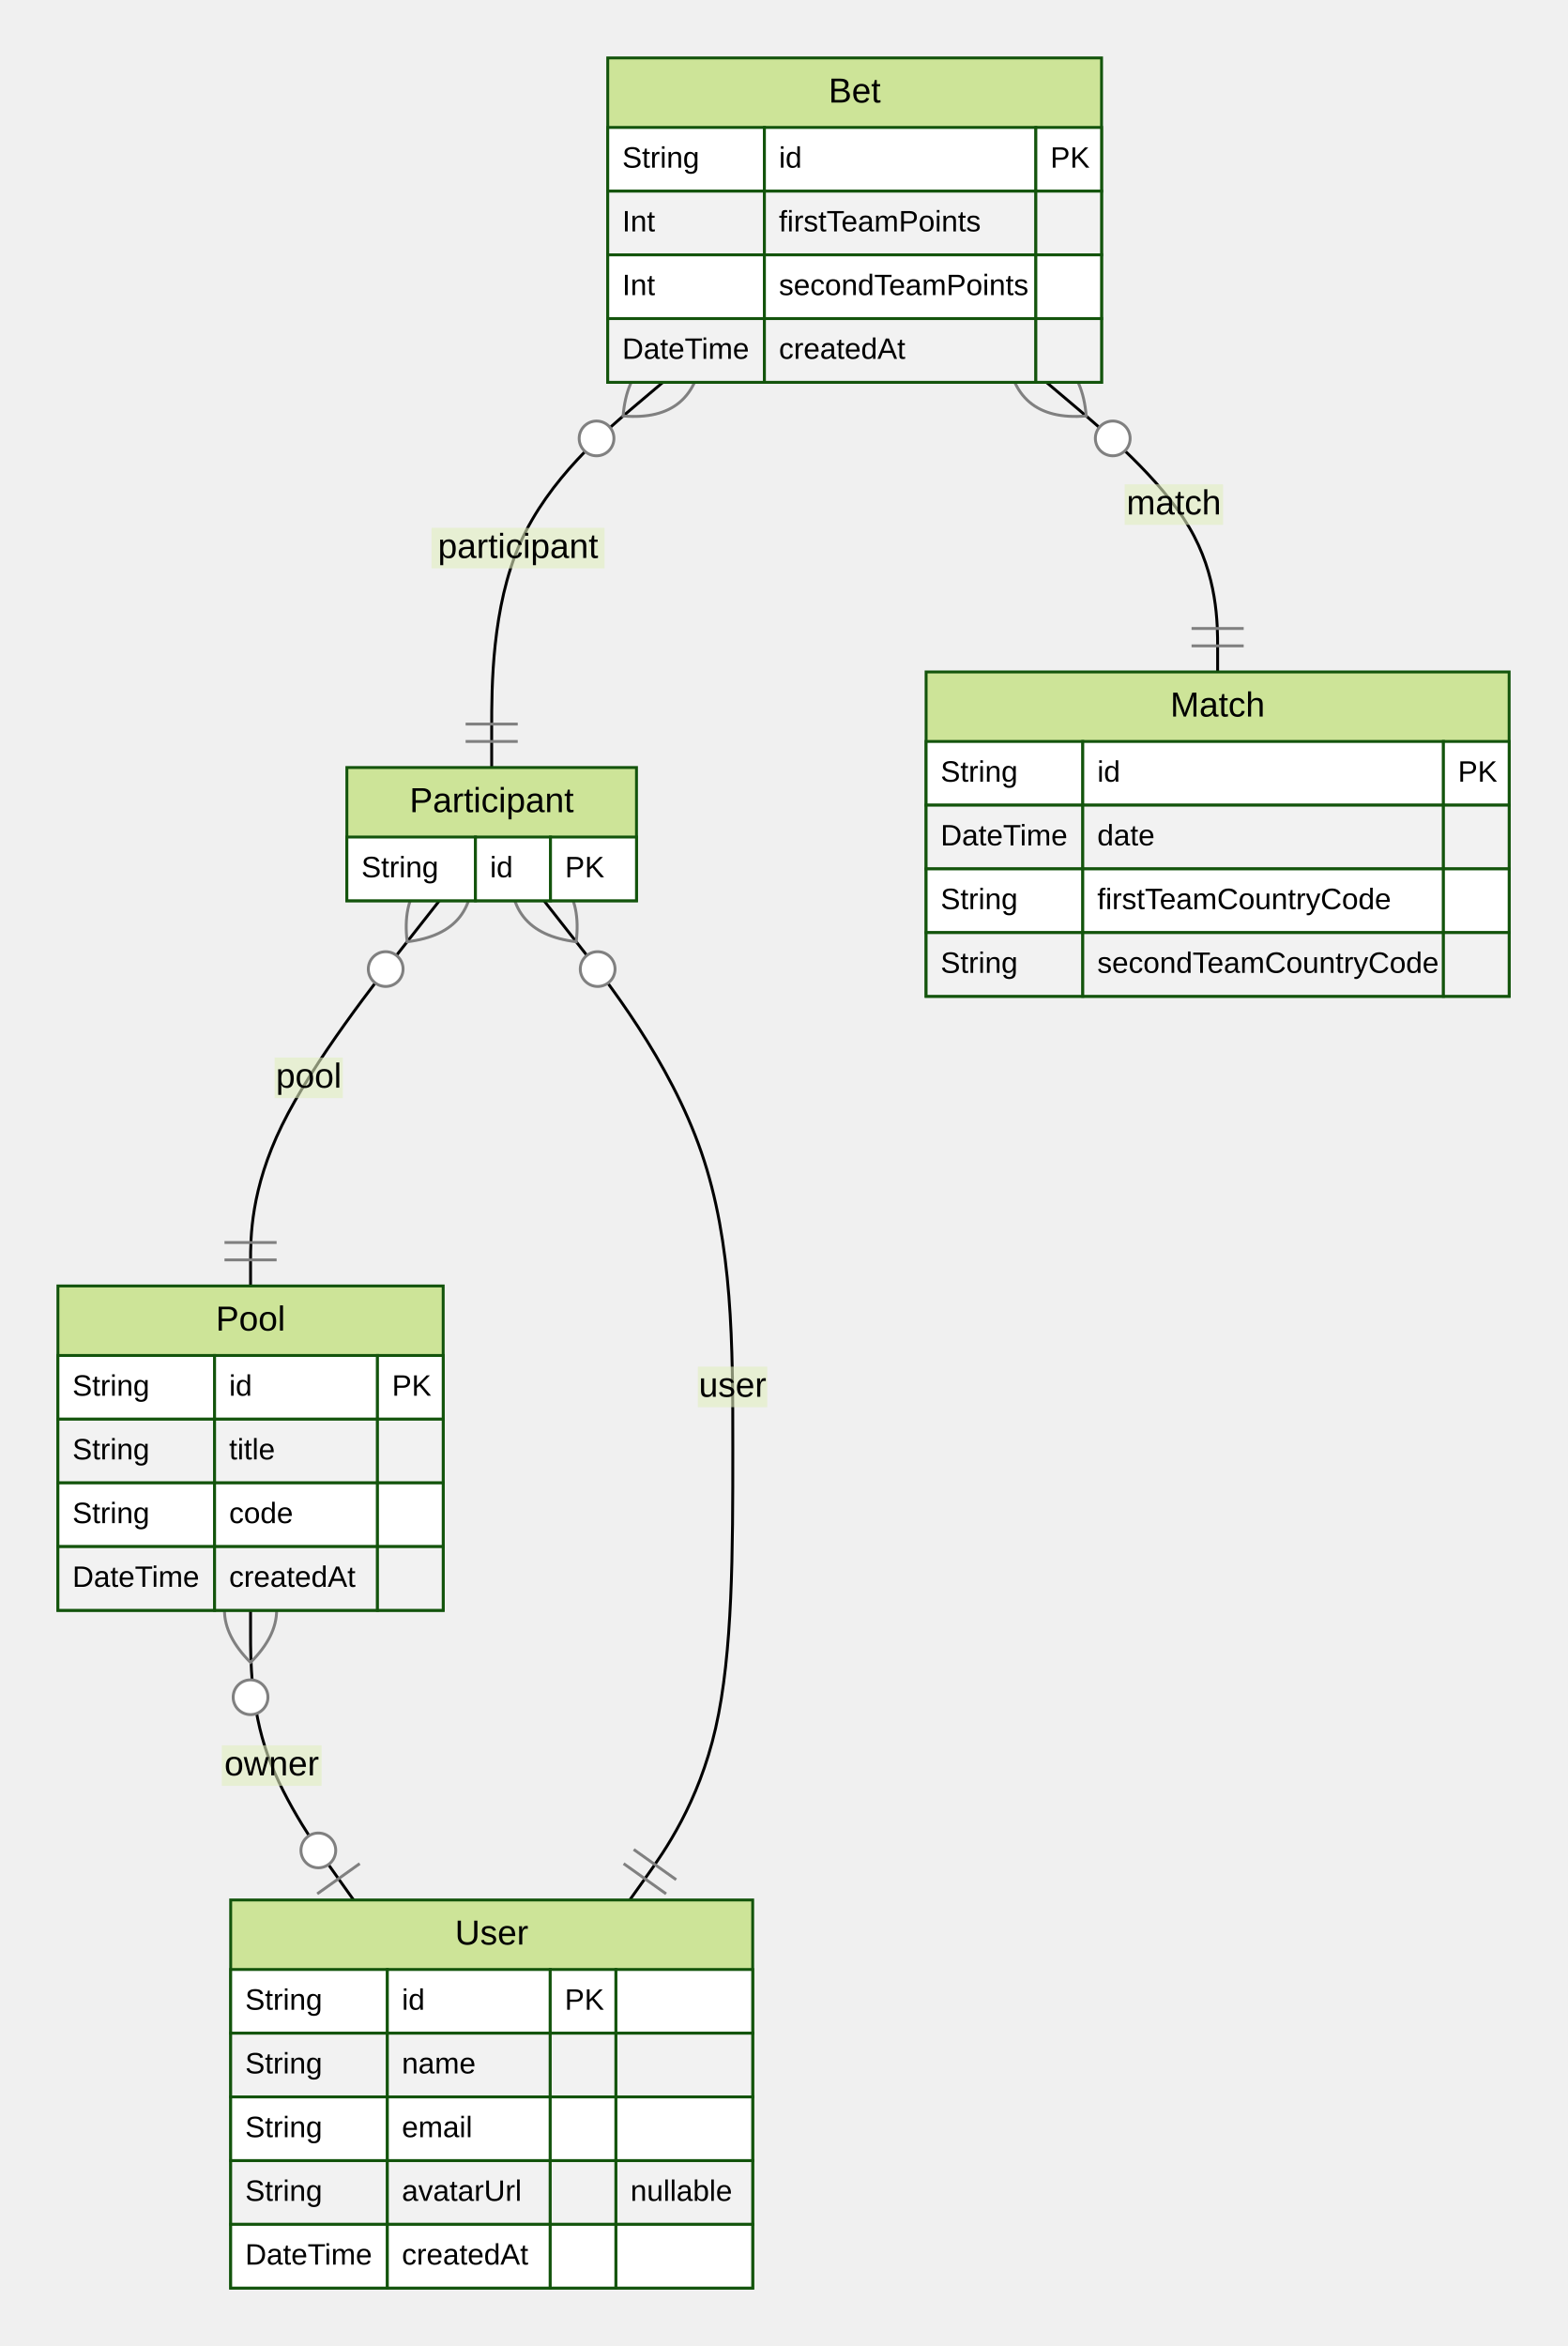
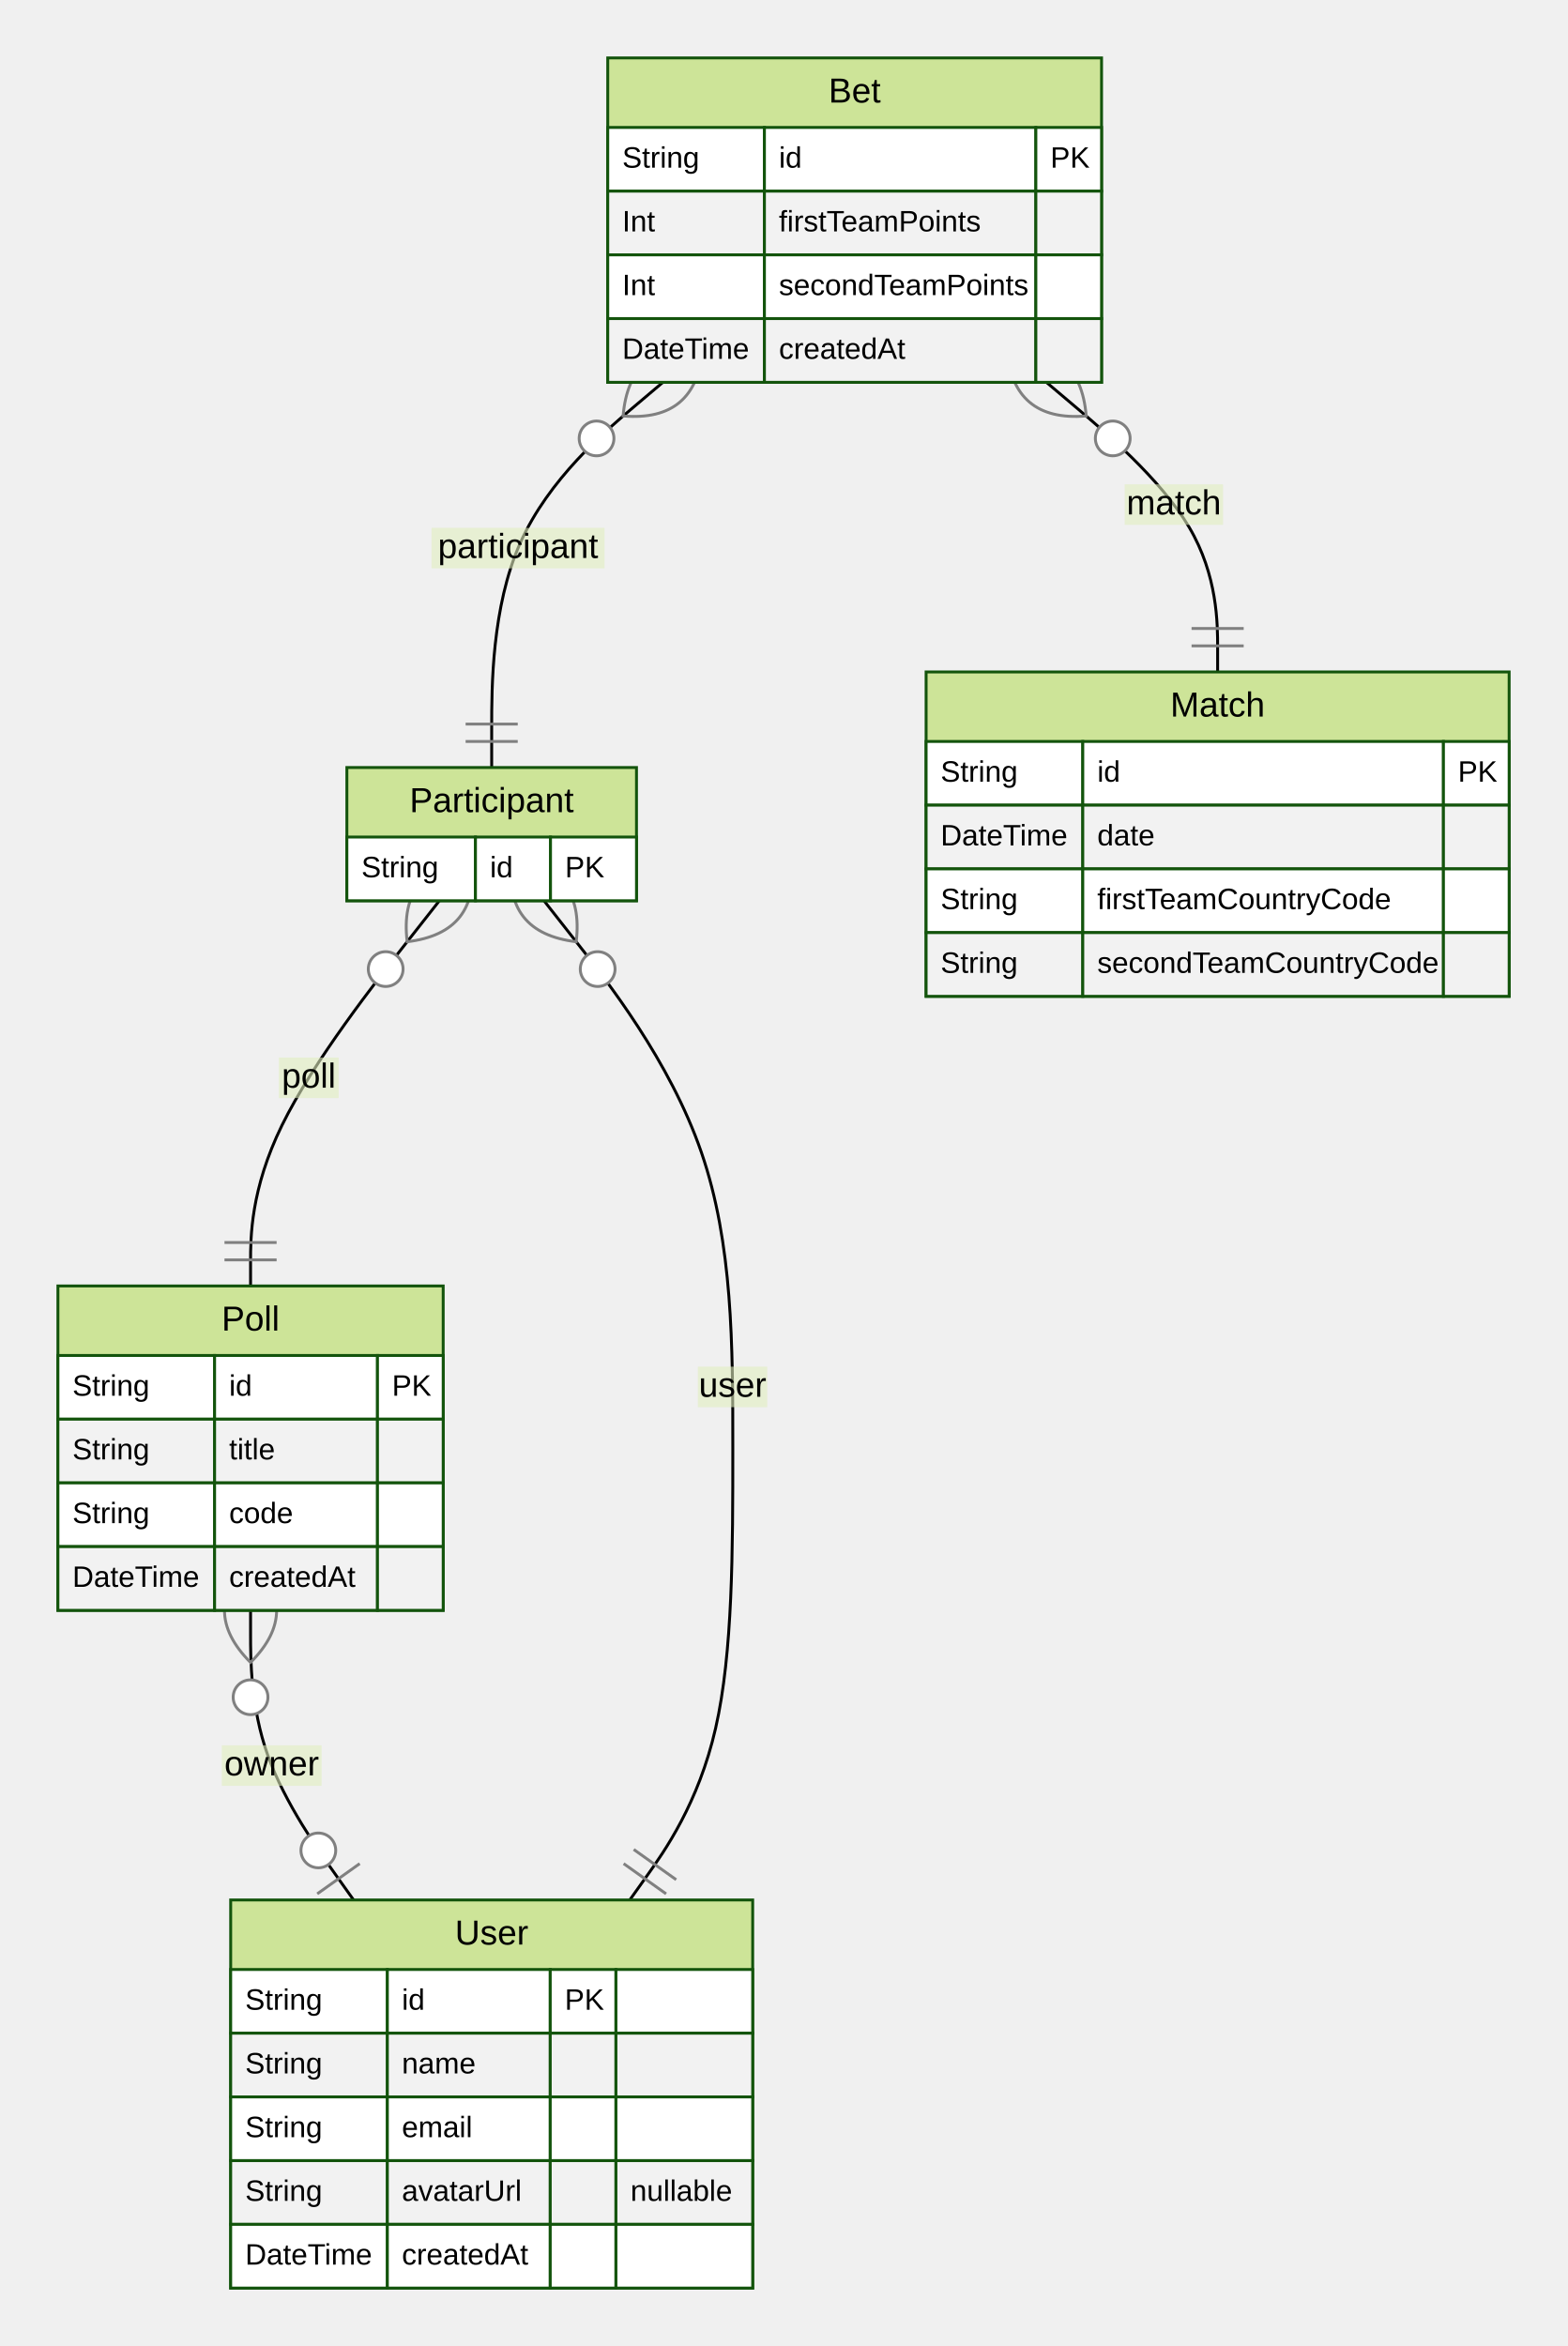
<svg xmlns="http://www.w3.org/2000/svg" aria-labelledby="chart-title-mermaid-0 chart-desc-mermaid-0" role="img" viewBox="0 0 541.082 810" style="max-width: 541.082px; background-color: white;" width="100%" id="mermaid-0">
  <style>#mermaid-0 {font-family:"trebuchet ms",verdana,arial,sans-serif;font-size:16px;fill:#000000;}#mermaid-0 .error-icon{fill:#552222;}#mermaid-0 .error-text{fill:#552222;stroke:#552222;}#mermaid-0 .edge-thickness-normal{stroke-width:2px;}#mermaid-0 .edge-thickness-thick{stroke-width:3.5px;}#mermaid-0 .edge-pattern-solid{stroke-dasharray:0;}#mermaid-0 .edge-pattern-dashed{stroke-dasharray:3;}#mermaid-0 .edge-pattern-dotted{stroke-dasharray:2;}#mermaid-0 .marker{fill:#000000;stroke:#000000;}#mermaid-0 .marker.cross{stroke:#000000;}#mermaid-0 svg{font-family:"trebuchet ms",verdana,arial,sans-serif;font-size:16px;}#mermaid-0 .entityBox{fill:#cde498;stroke:#13540c;}#mermaid-0 .attributeBoxOdd{fill:#ffffff;stroke:#13540c;}#mermaid-0 .attributeBoxEven{fill:#f2f2f2;stroke:#13540c;}#mermaid-0 .relationshipLabelBox{fill:hsl(78.158, 58.462%, 84.51%);opacity:0.7;background-color:hsl(78.158, 58.462%, 84.51%);}#mermaid-0 .relationshipLabelBox rect{opacity:0.5;}#mermaid-0 .relationshipLine{stroke:#000000;}#mermaid-0 :root{--mermaid-font-family:"trebuchet ms",verdana,arial,sans-serif;}</style>
  <g />
  <defs>
    <marker orient="auto" markerHeight="18" markerWidth="18" refY="9" refX="0" id="ONLY_ONE_START">
      <path d="M9,0 L9,18 M15,0 L15,18" fill="none" stroke="gray" />
    </marker>
  </defs>
  <defs>
    <marker orient="auto" markerHeight="18" markerWidth="18" refY="9" refX="18" id="ONLY_ONE_END">
      <path d="M3,0 L3,18 M9,0 L9,18" fill="none" stroke="gray" />
    </marker>
  </defs>
  <defs>
    <marker orient="auto" markerHeight="18" markerWidth="30" refY="9" refX="0" id="ZERO_OR_ONE_START">
      <circle r="6" cy="9" cx="21" fill="white" stroke="gray" />
      <path d="M9,0 L9,18" fill="none" stroke="gray" />
    </marker>
  </defs>
  <defs>
    <marker orient="auto" markerHeight="18" markerWidth="30" refY="9" refX="30" id="ZERO_OR_ONE_END">
      <circle r="6" cy="9" cx="9" fill="white" stroke="gray" />
      <path d="M21,0 L21,18" fill="none" stroke="gray" />
    </marker>
  </defs>
  <defs>
    <marker orient="auto" markerHeight="36" markerWidth="45" refY="18" refX="18" id="ONE_OR_MORE_START">
      <path d="M0,18 Q 18,0 36,18 Q 18,36 0,18 M42,9 L42,27" fill="none" stroke="gray" />
    </marker>
  </defs>
  <defs>
    <marker orient="auto" markerHeight="36" markerWidth="45" refY="18" refX="27" id="ONE_OR_MORE_END">
      <path d="M3,9 L3,27 M9,18 Q27,0 45,18 Q27,36 9,18" fill="none" stroke="gray" />
    </marker>
  </defs>
  <defs>
    <marker orient="auto" markerHeight="36" markerWidth="57" refY="18" refX="18" id="ZERO_OR_MORE_START">
      <circle r="6" cy="18" cx="48" fill="white" stroke="gray" />
      <path d="M0,18 Q18,0 36,18 Q18,36 0,18" fill="none" stroke="gray" />
    </marker>
  </defs>
  <defs>
    <marker orient="auto" markerHeight="36" markerWidth="57" refY="18" refX="39" id="ZERO_OR_MORE_END">
      <circle r="6" cy="18" cx="9" fill="white" stroke="gray" />
      <path d="M21,18 Q39,0 57,18 Q39,36 21,18" fill="none" stroke="gray" />
    </marker>
  </defs>
  <path marker-start="url(#ZERO_OR_MORE_START)" marker-end="url(#ZERO_OR_ONE_END)" fill="none" stroke="gray" d="M86.513,556L86.513,564.333C86.513,572.667,86.513,589.333,92.443,606C98.373,622.667,110.233,639.333,116.163,647.667L122.093,656" class="er relationshipLine" />
  <path marker-start="url(#ZERO_OR_MORE_START)" marker-end="url(#ONLY_ONE_END)" fill="none" stroke="gray" d="M187.835,311L198.7,324.833C209.565,338.667,231.296,366.333,242.161,397.833C253.026,429.333,253.026,464.667,253.026,500C253.026,535.333,253.026,570.667,247.096,596.667C241.167,622.667,229.307,639.333,223.377,647.667L217.447,656" class="er relationshipLine" />
  <path marker-start="url(#ZERO_OR_MORE_START)" marker-end="url(#ONLY_ONE_END)" fill="none" stroke="gray" d="M151.705,311L140.839,324.833C129.974,338.667,108.244,366.333,97.378,388.5C86.513,410.667,86.513,427.333,86.513,435.667L86.513,444" class="er relationshipLine" />
  <path marker-start="url(#ZERO_OR_MORE_START)" marker-end="url(#ONLY_ONE_END)" fill="none" stroke="gray" d="M228.887,132L219.034,140.333C209.181,148.667,189.476,165.333,179.623,187.5C169.77,209.667,169.77,237.333,169.77,251.167L169.77,265" class="er relationshipLine" />
  <path marker-start="url(#ZERO_OR_MORE_START)" marker-end="url(#ONLY_ONE_END)" fill="none" stroke="gray" d="M361.309,132L371.162,140.333C381.015,148.667,400.72,165.333,410.573,182C420.426,198.667,420.426,215.333,420.426,223.667L420.426,232" class="er relationshipLine" />
-   <g transform="translate(20,444 )" id="Pool">
+   <g transform="translate(20,444 )" id="Poll">
    <rect height="112" width="133.026" y="0" x="0" stroke="gray" fill-opacity="100%" fill="honeydew" class="er entityBox" />
-     <text transform="translate(66.51321,12)" style="font-family: &quot;trebuchet ms&quot;, verdana, arial, sans-serif;; font-size: 12px" text-anchor="middle" dominant-baseline="middle" y="0" x="0" id="entity-Pool" class="er entityLabel">Pool</text>
-     <rect height="22" width="54.096" y="24" x="0" stroke="gray" fill-opacity="100%" fill="honeydew" class="er attributeBoxOdd" />
-     <text transform="translate(5,35)" style="font-family: &quot;trebuchet ms&quot;, verdana, arial, sans-serif;; font-size: 10.2px" text-anchor="left" dominant-baseline="middle" y="0" x="0" id="entity-Pool-attr-1-type" class="er entityLabel">String</text>
+     <text transform="translate(66.51321,12)" style="font-family: &quot;trebuchet ms&quot;, verdana, arial, sans-serif;; font-size: 12px" text-anchor="middle" dominant-baseline="middle" y="0" x="0" id="entity-Poll" class="er entityLabel">Poll</text>
+     <rect height="22" width="54.096" y="24" x="0" stroke="gray" fill-opacity="100%" fill="honeydew" class="er attributeBoxOdd" />
+     <text transform="translate(5,35)" style="font-family: &quot;trebuchet ms&quot;, verdana, arial, sans-serif;; font-size: 10.2px" text-anchor="left" dominant-baseline="middle" y="0" x="0" id="entity-Poll-attr-1-type" class="er entityLabel">String</text>
    <rect height="22" width="56.243" y="24" x="54.096" stroke="gray" fill-opacity="100%" fill="honeydew" class="er attributeBoxOdd" />
-     <text transform="translate(59.09555,35)" style="font-family: &quot;trebuchet ms&quot;, verdana, arial, sans-serif;; font-size: 10.2px" text-anchor="left" dominant-baseline="middle" y="0" x="0" id="entity-Pool-attr-1-name" class="er entityLabel">id</text>
+     <text transform="translate(59.09555,35)" style="font-family: &quot;trebuchet ms&quot;, verdana, arial, sans-serif;; font-size: 10.2px" text-anchor="left" dominant-baseline="middle" y="0" x="0" id="entity-Poll-attr-1-name" class="er entityLabel">id</text>
    <rect height="22" width="22.688" y="24" x="110.339" stroke="gray" fill-opacity="100%" fill="honeydew" class="er attributeBoxOdd" />
-     <text transform="translate(115.3387,35)" style="font-family: &quot;trebuchet ms&quot;, verdana, arial, sans-serif;; font-size: 10.2px" text-anchor="left" dominant-baseline="middle" y="0" x="0" id="entity-Pool-attr-1-key" class="er entityLabel">PK</text>
-     <rect height="22" width="54.096" y="46" x="0" stroke="gray" fill-opacity="100%" fill="honeydew" class="er attributeBoxEven" />
-     <text transform="translate(5,57)" style="font-family: &quot;trebuchet ms&quot;, verdana, arial, sans-serif;; font-size: 10.2px" text-anchor="left" dominant-baseline="middle" y="0" x="0" id="entity-Pool-attr-2-type" class="er entityLabel">String</text>
+     <text transform="translate(115.3387,35)" style="font-family: &quot;trebuchet ms&quot;, verdana, arial, sans-serif;; font-size: 10.2px" text-anchor="left" dominant-baseline="middle" y="0" x="0" id="entity-Poll-attr-1-key" class="er entityLabel">PK</text>
+     <rect height="22" width="54.096" y="46" x="0" stroke="gray" fill-opacity="100%" fill="honeydew" class="er attributeBoxEven" />
+     <text transform="translate(5,57)" style="font-family: &quot;trebuchet ms&quot;, verdana, arial, sans-serif;; font-size: 10.2px" text-anchor="left" dominant-baseline="middle" y="0" x="0" id="entity-Poll-attr-2-type" class="er entityLabel">String</text>
    <rect height="22" width="56.243" y="46" x="54.096" stroke="gray" fill-opacity="100%" fill="honeydew" class="er attributeBoxEven" />
-     <text transform="translate(59.09555,57)" style="font-family: &quot;trebuchet ms&quot;, verdana, arial, sans-serif;; font-size: 10.2px" text-anchor="left" dominant-baseline="middle" y="0" x="0" id="entity-Pool-attr-2-name" class="er entityLabel">title</text>
+     <text transform="translate(59.09555,57)" style="font-family: &quot;trebuchet ms&quot;, verdana, arial, sans-serif;; font-size: 10.2px" text-anchor="left" dominant-baseline="middle" y="0" x="0" id="entity-Poll-attr-2-name" class="er entityLabel">title</text>
    <rect height="22" width="22.688" y="46" x="110.339" stroke="gray" fill-opacity="100%" fill="honeydew" class="er attributeBoxEven" />
-     <text transform="translate(115.3387,57)" style="font-family: &quot;trebuchet ms&quot;, verdana, arial, sans-serif;; font-size: 10.2px" text-anchor="left" dominant-baseline="middle" y="0" x="0" id="entity-Pool-attr-2-key" class="er entityLabel" />
-     <rect height="22" width="54.096" y="68" x="0" stroke="gray" fill-opacity="100%" fill="honeydew" class="er attributeBoxOdd" />
-     <text transform="translate(5,79)" style="font-family: &quot;trebuchet ms&quot;, verdana, arial, sans-serif;; font-size: 10.2px" text-anchor="left" dominant-baseline="middle" y="0" x="0" id="entity-Pool-attr-3-type" class="er entityLabel">String</text>
+     <text transform="translate(115.3387,57)" style="font-family: &quot;trebuchet ms&quot;, verdana, arial, sans-serif;; font-size: 10.2px" text-anchor="left" dominant-baseline="middle" y="0" x="0" id="entity-Poll-attr-2-key" class="er entityLabel" />
+     <rect height="22" width="54.096" y="68" x="0" stroke="gray" fill-opacity="100%" fill="honeydew" class="er attributeBoxOdd" />
+     <text transform="translate(5,79)" style="font-family: &quot;trebuchet ms&quot;, verdana, arial, sans-serif;; font-size: 10.2px" text-anchor="left" dominant-baseline="middle" y="0" x="0" id="entity-Poll-attr-3-type" class="er entityLabel">String</text>
    <rect height="22" width="56.243" y="68" x="54.096" stroke="gray" fill-opacity="100%" fill="honeydew" class="er attributeBoxOdd" />
-     <text transform="translate(59.09555,79)" style="font-family: &quot;trebuchet ms&quot;, verdana, arial, sans-serif;; font-size: 10.2px" text-anchor="left" dominant-baseline="middle" y="0" x="0" id="entity-Pool-attr-3-name" class="er entityLabel">code</text>
+     <text transform="translate(59.09555,79)" style="font-family: &quot;trebuchet ms&quot;, verdana, arial, sans-serif;; font-size: 10.2px" text-anchor="left" dominant-baseline="middle" y="0" x="0" id="entity-Poll-attr-3-name" class="er entityLabel">code</text>
    <rect height="22" width="22.688" y="68" x="110.339" stroke="gray" fill-opacity="100%" fill="honeydew" class="er attributeBoxOdd" />
-     <text transform="translate(115.3387,79)" style="font-family: &quot;trebuchet ms&quot;, verdana, arial, sans-serif;; font-size: 10.2px" text-anchor="left" dominant-baseline="middle" y="0" x="0" id="entity-Pool-attr-3-key" class="er entityLabel" />
-     <rect height="22" width="54.096" y="90" x="0" stroke="gray" fill-opacity="100%" fill="honeydew" class="er attributeBoxEven" />
-     <text transform="translate(5,101)" style="font-family: &quot;trebuchet ms&quot;, verdana, arial, sans-serif;; font-size: 10.2px" text-anchor="left" dominant-baseline="middle" y="0" x="0" id="entity-Pool-attr-4-type" class="er entityLabel">DateTime</text>
+     <text transform="translate(115.3387,79)" style="font-family: &quot;trebuchet ms&quot;, verdana, arial, sans-serif;; font-size: 10.2px" text-anchor="left" dominant-baseline="middle" y="0" x="0" id="entity-Poll-attr-3-key" class="er entityLabel" />
+     <rect height="22" width="54.096" y="90" x="0" stroke="gray" fill-opacity="100%" fill="honeydew" class="er attributeBoxEven" />
+     <text transform="translate(5,101)" style="font-family: &quot;trebuchet ms&quot;, verdana, arial, sans-serif;; font-size: 10.2px" text-anchor="left" dominant-baseline="middle" y="0" x="0" id="entity-Poll-attr-4-type" class="er entityLabel">DateTime</text>
    <rect height="22" width="56.243" y="90" x="54.096" stroke="gray" fill-opacity="100%" fill="honeydew" class="er attributeBoxEven" />
-     <text transform="translate(59.09555,101)" style="font-family: &quot;trebuchet ms&quot;, verdana, arial, sans-serif;; font-size: 10.2px" text-anchor="left" dominant-baseline="middle" y="0" x="0" id="entity-Pool-attr-4-name" class="er entityLabel">createdAt</text>
+     <text transform="translate(59.09555,101)" style="font-family: &quot;trebuchet ms&quot;, verdana, arial, sans-serif;; font-size: 10.2px" text-anchor="left" dominant-baseline="middle" y="0" x="0" id="entity-Poll-attr-4-name" class="er entityLabel">createdAt</text>
    <rect height="22" width="22.688" y="90" x="110.339" stroke="gray" fill-opacity="100%" fill="honeydew" class="er attributeBoxEven" />
-     <text transform="translate(115.3387,101)" style="font-family: &quot;trebuchet ms&quot;, verdana, arial, sans-serif;; font-size: 10.2px" text-anchor="left" dominant-baseline="middle" y="0" x="0" id="entity-Pool-attr-4-key" class="er entityLabel" />
+     <text transform="translate(115.3387,101)" style="font-family: &quot;trebuchet ms&quot;, verdana, arial, sans-serif;; font-size: 10.2px" text-anchor="left" dominant-baseline="middle" y="0" x="0" id="entity-Poll-attr-4-key" class="er entityLabel" />
  </g>
  <g transform="translate(119.7698,265 )" id="Participant">
    <rect height="46" width="100" y="0" x="0" stroke="gray" fill-opacity="100%" fill="honeydew" class="er entityBox" />
    <text transform="translate(50,12)" style="font-family: &quot;trebuchet ms&quot;, verdana, arial, sans-serif;; font-size: 12px" text-anchor="middle" dominant-baseline="middle" y="0" x="0" id="entity-Participant" class="er entityLabel">Participant</text>
    <rect height="22" width="44.399" y="24" x="0" stroke="gray" fill-opacity="100%" fill="honeydew" class="er attributeBoxOdd" />
    <text transform="translate(5,35)" style="font-family: &quot;trebuchet ms&quot;, verdana, arial, sans-serif;; font-size: 10.2px" text-anchor="left" dominant-baseline="middle" y="0" x="0" id="entity-Participant-attr-1-type" class="er entityLabel">String</text>
    <rect height="22" width="25.911" y="24" x="44.399" stroke="gray" fill-opacity="100%" fill="honeydew" class="er attributeBoxOdd" />
    <text transform="translate(49.39862,35)" style="font-family: &quot;trebuchet ms&quot;, verdana, arial, sans-serif;; font-size: 10.2px" text-anchor="left" dominant-baseline="middle" y="0" x="0" id="entity-Participant-attr-1-name" class="er entityLabel">id</text>
    <rect height="22" width="29.69" y="24" x="70.31" stroke="gray" fill-opacity="100%" fill="honeydew" class="er attributeBoxOdd" />
    <text transform="translate(75.30976,35)" style="font-family: &quot;trebuchet ms&quot;, verdana, arial, sans-serif;; font-size: 10.2px" text-anchor="left" dominant-baseline="middle" y="0" x="0" id="entity-Participant-attr-1-key" class="er entityLabel">PK</text>
  </g>
  <g transform="translate(79.65034,656 )" id="User">
    <rect height="134" width="180.239" y="0" x="0" stroke="gray" fill-opacity="100%" fill="honeydew" class="er entityBox" />
    <text transform="translate(90.11948,12)" style="font-family: &quot;trebuchet ms&quot;, verdana, arial, sans-serif;; font-size: 12px" text-anchor="middle" dominant-baseline="middle" y="0" x="0" id="entity-User" class="er entityLabel">User</text>
    <rect height="22" width="54.096" y="24" x="0" stroke="gray" fill-opacity="100%" fill="honeydew" class="er attributeBoxOdd" />
    <text transform="translate(5,35)" style="font-family: &quot;trebuchet ms&quot;, verdana, arial, sans-serif;; font-size: 10.2px" text-anchor="left" dominant-baseline="middle" y="0" x="0" id="entity-User-attr-1-type" class="er entityLabel">String</text>
    <rect height="22" width="56.243" y="24" x="54.096" stroke="gray" fill-opacity="100%" fill="honeydew" class="er attributeBoxOdd" />
    <text transform="translate(59.09555,35)" style="font-family: &quot;trebuchet ms&quot;, verdana, arial, sans-serif;; font-size: 10.2px" text-anchor="left" dominant-baseline="middle" y="0" x="0" id="entity-User-attr-1-name" class="er entityLabel">id</text>
    <rect height="22" width="22.688" y="24" x="110.339" stroke="gray" fill-opacity="100%" fill="honeydew" class="er attributeBoxOdd" />
    <text transform="translate(115.3387,35)" style="font-family: &quot;trebuchet ms&quot;, verdana, arial, sans-serif;; font-size: 10.2px" text-anchor="left" dominant-baseline="middle" y="0" x="0" id="entity-User-attr-1-key" class="er entityLabel">PK</text>
    <rect height="22" width="47.213" y="24" x="133.026" stroke="gray" fill-opacity="100%" fill="honeydew" class="er attributeBoxOdd" />
    <text transform="translate(138.0264,35)" style="font-family: &quot;trebuchet ms&quot;, verdana, arial, sans-serif;; font-size: 10.2px" text-anchor="left" dominant-baseline="middle" y="0" x="0" id="entity-User-attr-1-comment" class="er entityLabel" />
    <rect height="22" width="54.096" y="46" x="0" stroke="gray" fill-opacity="100%" fill="honeydew" class="er attributeBoxEven" />
    <text transform="translate(5,57)" style="font-family: &quot;trebuchet ms&quot;, verdana, arial, sans-serif;; font-size: 10.2px" text-anchor="left" dominant-baseline="middle" y="0" x="0" id="entity-User-attr-2-type" class="er entityLabel">String</text>
    <rect height="22" width="56.243" y="46" x="54.096" stroke="gray" fill-opacity="100%" fill="honeydew" class="er attributeBoxEven" />
    <text transform="translate(59.09555,57)" style="font-family: &quot;trebuchet ms&quot;, verdana, arial, sans-serif;; font-size: 10.2px" text-anchor="left" dominant-baseline="middle" y="0" x="0" id="entity-User-attr-2-name" class="er entityLabel">name</text>
    <rect height="22" width="22.688" y="46" x="110.339" stroke="gray" fill-opacity="100%" fill="honeydew" class="er attributeBoxEven" />
    <text transform="translate(115.3387,57)" style="font-family: &quot;trebuchet ms&quot;, verdana, arial, sans-serif;; font-size: 10.2px" text-anchor="left" dominant-baseline="middle" y="0" x="0" id="entity-User-attr-2-key" class="er entityLabel" />
    <rect height="22" width="47.213" y="46" x="133.026" stroke="gray" fill-opacity="100%" fill="honeydew" class="er attributeBoxEven" />
    <text transform="translate(138.0264,57)" style="font-family: &quot;trebuchet ms&quot;, verdana, arial, sans-serif;; font-size: 10.2px" text-anchor="left" dominant-baseline="middle" y="0" x="0" id="entity-User-attr-2-comment" class="er entityLabel" />
    <rect height="22" width="54.096" y="68" x="0" stroke="gray" fill-opacity="100%" fill="honeydew" class="er attributeBoxOdd" />
    <text transform="translate(5,79)" style="font-family: &quot;trebuchet ms&quot;, verdana, arial, sans-serif;; font-size: 10.2px" text-anchor="left" dominant-baseline="middle" y="0" x="0" id="entity-User-attr-3-type" class="er entityLabel">String</text>
    <rect height="22" width="56.243" y="68" x="54.096" stroke="gray" fill-opacity="100%" fill="honeydew" class="er attributeBoxOdd" />
    <text transform="translate(59.09555,79)" style="font-family: &quot;trebuchet ms&quot;, verdana, arial, sans-serif;; font-size: 10.2px" text-anchor="left" dominant-baseline="middle" y="0" x="0" id="entity-User-attr-3-name" class="er entityLabel">email</text>
    <rect height="22" width="22.688" y="68" x="110.339" stroke="gray" fill-opacity="100%" fill="honeydew" class="er attributeBoxOdd" />
    <text transform="translate(115.3387,79)" style="font-family: &quot;trebuchet ms&quot;, verdana, arial, sans-serif;; font-size: 10.2px" text-anchor="left" dominant-baseline="middle" y="0" x="0" id="entity-User-attr-3-key" class="er entityLabel" />
    <rect height="22" width="47.213" y="68" x="133.026" stroke="gray" fill-opacity="100%" fill="honeydew" class="er attributeBoxOdd" />
    <text transform="translate(138.0264,79)" style="font-family: &quot;trebuchet ms&quot;, verdana, arial, sans-serif;; font-size: 10.2px" text-anchor="left" dominant-baseline="middle" y="0" x="0" id="entity-User-attr-3-comment" class="er entityLabel" />
    <rect height="22" width="54.096" y="90" x="0" stroke="gray" fill-opacity="100%" fill="honeydew" class="er attributeBoxEven" />
    <text transform="translate(5,101)" style="font-family: &quot;trebuchet ms&quot;, verdana, arial, sans-serif;; font-size: 10.2px" text-anchor="left" dominant-baseline="middle" y="0" x="0" id="entity-User-attr-4-type" class="er entityLabel">String</text>
    <rect height="22" width="56.243" y="90" x="54.096" stroke="gray" fill-opacity="100%" fill="honeydew" class="er attributeBoxEven" />
    <text transform="translate(59.09555,101)" style="font-family: &quot;trebuchet ms&quot;, verdana, arial, sans-serif;; font-size: 10.2px" text-anchor="left" dominant-baseline="middle" y="0" x="0" id="entity-User-attr-4-name" class="er entityLabel">avatarUrl</text>
    <rect height="22" width="22.688" y="90" x="110.339" stroke="gray" fill-opacity="100%" fill="honeydew" class="er attributeBoxEven" />
    <text transform="translate(115.3387,101)" style="font-family: &quot;trebuchet ms&quot;, verdana, arial, sans-serif;; font-size: 10.2px" text-anchor="left" dominant-baseline="middle" y="0" x="0" id="entity-User-attr-4-key" class="er entityLabel" />
    <rect height="22" width="47.213" y="90" x="133.026" stroke="gray" fill-opacity="100%" fill="honeydew" class="er attributeBoxEven" />
    <text transform="translate(138.0264,101)" style="font-family: &quot;trebuchet ms&quot;, verdana, arial, sans-serif;; font-size: 10.2px" text-anchor="left" dominant-baseline="middle" y="0" x="0" id="entity-User-attr-4-comment" class="er entityLabel">nullable</text>
    <rect height="22" width="54.096" y="112" x="0" stroke="gray" fill-opacity="100%" fill="honeydew" class="er attributeBoxOdd" />
    <text transform="translate(5,123)" style="font-family: &quot;trebuchet ms&quot;, verdana, arial, sans-serif;; font-size: 10.2px" text-anchor="left" dominant-baseline="middle" y="0" x="0" id="entity-User-attr-5-type" class="er entityLabel">DateTime</text>
    <rect height="22" width="56.243" y="112" x="54.096" stroke="gray" fill-opacity="100%" fill="honeydew" class="er attributeBoxOdd" />
    <text transform="translate(59.09555,123)" style="font-family: &quot;trebuchet ms&quot;, verdana, arial, sans-serif;; font-size: 10.2px" text-anchor="left" dominant-baseline="middle" y="0" x="0" id="entity-User-attr-5-name" class="er entityLabel">createdAt</text>
    <rect height="22" width="22.688" y="112" x="110.339" stroke="gray" fill-opacity="100%" fill="honeydew" class="er attributeBoxOdd" />
    <text transform="translate(115.3387,123)" style="font-family: &quot;trebuchet ms&quot;, verdana, arial, sans-serif;; font-size: 10.2px" text-anchor="left" dominant-baseline="middle" y="0" x="0" id="entity-User-attr-5-key" class="er entityLabel" />
    <rect height="22" width="47.213" y="112" x="133.026" stroke="gray" fill-opacity="100%" fill="honeydew" class="er attributeBoxOdd" />
    <text transform="translate(138.0264,123)" style="font-family: &quot;trebuchet ms&quot;, verdana, arial, sans-serif;; font-size: 10.2px" text-anchor="left" dominant-baseline="middle" y="0" x="0" id="entity-User-attr-5-comment" class="er entityLabel" />
  </g>
  <g transform="translate(319.7698,232 )" id="Match">
    <rect height="112" width="201.312" y="0" x="0" stroke="gray" fill-opacity="100%" fill="honeydew" class="er entityBox" />
    <text transform="translate(100.6562,12)" style="font-family: &quot;trebuchet ms&quot;, verdana, arial, sans-serif;; font-size: 12px" text-anchor="middle" dominant-baseline="middle" y="0" x="0" id="entity-Match" class="er entityLabel">Match</text>
    <rect height="22" width="54.096" y="24" x="0" stroke="gray" fill-opacity="100%" fill="honeydew" class="er attributeBoxOdd" />
    <text transform="translate(5,35)" style="font-family: &quot;trebuchet ms&quot;, verdana, arial, sans-serif;; font-size: 10.2px" text-anchor="left" dominant-baseline="middle" y="0" x="0" id="entity-Match-attr-1-type" class="er entityLabel">String</text>
    <rect height="22" width="124.529" y="24" x="54.096" stroke="gray" fill-opacity="100%" fill="honeydew" class="er attributeBoxOdd" />
    <text transform="translate(59.09555,35)" style="font-family: &quot;trebuchet ms&quot;, verdana, arial, sans-serif;; font-size: 10.2px" text-anchor="left" dominant-baseline="middle" y="0" x="0" id="entity-Match-attr-1-name" class="er entityLabel">id</text>
    <rect height="22" width="22.688" y="24" x="178.625" stroke="gray" fill-opacity="100%" fill="honeydew" class="er attributeBoxOdd" />
    <text transform="translate(183.6248,35)" style="font-family: &quot;trebuchet ms&quot;, verdana, arial, sans-serif;; font-size: 10.2px" text-anchor="left" dominant-baseline="middle" y="0" x="0" id="entity-Match-attr-1-key" class="er entityLabel">PK</text>
    <rect height="22" width="54.096" y="46" x="0" stroke="gray" fill-opacity="100%" fill="honeydew" class="er attributeBoxEven" />
    <text transform="translate(5,57)" style="font-family: &quot;trebuchet ms&quot;, verdana, arial, sans-serif;; font-size: 10.2px" text-anchor="left" dominant-baseline="middle" y="0" x="0" id="entity-Match-attr-2-type" class="er entityLabel">DateTime</text>
    <rect height="22" width="124.529" y="46" x="54.096" stroke="gray" fill-opacity="100%" fill="honeydew" class="er attributeBoxEven" />
    <text transform="translate(59.09555,57)" style="font-family: &quot;trebuchet ms&quot;, verdana, arial, sans-serif;; font-size: 10.2px" text-anchor="left" dominant-baseline="middle" y="0" x="0" id="entity-Match-attr-2-name" class="er entityLabel">date</text>
    <rect height="22" width="22.688" y="46" x="178.625" stroke="gray" fill-opacity="100%" fill="honeydew" class="er attributeBoxEven" />
    <text transform="translate(183.6248,57)" style="font-family: &quot;trebuchet ms&quot;, verdana, arial, sans-serif;; font-size: 10.2px" text-anchor="left" dominant-baseline="middle" y="0" x="0" id="entity-Match-attr-2-key" class="er entityLabel" />
    <rect height="22" width="54.096" y="68" x="0" stroke="gray" fill-opacity="100%" fill="honeydew" class="er attributeBoxOdd" />
    <text transform="translate(5,79)" style="font-family: &quot;trebuchet ms&quot;, verdana, arial, sans-serif;; font-size: 10.2px" text-anchor="left" dominant-baseline="middle" y="0" x="0" id="entity-Match-attr-3-type" class="er entityLabel">String</text>
    <rect height="22" width="124.529" y="68" x="54.096" stroke="gray" fill-opacity="100%" fill="honeydew" class="er attributeBoxOdd" />
    <text transform="translate(59.09555,79)" style="font-family: &quot;trebuchet ms&quot;, verdana, arial, sans-serif;; font-size: 10.2px" text-anchor="left" dominant-baseline="middle" y="0" x="0" id="entity-Match-attr-3-name" class="er entityLabel">firstTeamCountryCode</text>
    <rect height="22" width="22.688" y="68" x="178.625" stroke="gray" fill-opacity="100%" fill="honeydew" class="er attributeBoxOdd" />
    <text transform="translate(183.6248,79)" style="font-family: &quot;trebuchet ms&quot;, verdana, arial, sans-serif;; font-size: 10.2px" text-anchor="left" dominant-baseline="middle" y="0" x="0" id="entity-Match-attr-3-key" class="er entityLabel" />
    <rect height="22" width="54.096" y="90" x="0" stroke="gray" fill-opacity="100%" fill="honeydew" class="er attributeBoxEven" />
    <text transform="translate(5,101)" style="font-family: &quot;trebuchet ms&quot;, verdana, arial, sans-serif;; font-size: 10.2px" text-anchor="left" dominant-baseline="middle" y="0" x="0" id="entity-Match-attr-4-type" class="er entityLabel">String</text>
    <rect height="22" width="124.529" y="90" x="54.096" stroke="gray" fill-opacity="100%" fill="honeydew" class="er attributeBoxEven" />
    <text transform="translate(59.09555,101)" style="font-family: &quot;trebuchet ms&quot;, verdana, arial, sans-serif;; font-size: 10.2px" text-anchor="left" dominant-baseline="middle" y="0" x="0" id="entity-Match-attr-4-name" class="er entityLabel">secondTeamCountryCode</text>
    <rect height="22" width="22.688" y="90" x="178.625" stroke="gray" fill-opacity="100%" fill="honeydew" class="er attributeBoxEven" />
    <text transform="translate(183.6248,101)" style="font-family: &quot;trebuchet ms&quot;, verdana, arial, sans-serif;; font-size: 10.2px" text-anchor="left" dominant-baseline="middle" y="0" x="0" id="entity-Match-attr-4-key" class="er entityLabel" />
  </g>
  <g transform="translate(209.8457,20 )" id="Bet">
    <rect height="112" width="170.504" y="0" x="0" stroke="gray" fill-opacity="100%" fill="honeydew" class="er entityBox" />
    <text transform="translate(85.2522,12)" style="font-family: &quot;trebuchet ms&quot;, verdana, arial, sans-serif;; font-size: 12px" text-anchor="middle" dominant-baseline="middle" y="0" x="0" id="entity-Bet" class="er entityLabel">Bet</text>
    <rect height="22" width="54.096" y="24" x="0" stroke="gray" fill-opacity="100%" fill="honeydew" class="er attributeBoxOdd" />
    <text transform="translate(5,35)" style="font-family: &quot;trebuchet ms&quot;, verdana, arial, sans-serif;; font-size: 10.2px" text-anchor="left" dominant-baseline="middle" y="0" x="0" id="entity-Bet-attr-1-type" class="er entityLabel">String</text>
    <rect height="22" width="93.721" y="24" x="54.096" stroke="gray" fill-opacity="100%" fill="honeydew" class="er attributeBoxOdd" />
    <text transform="translate(59.09555,35)" style="font-family: &quot;trebuchet ms&quot;, verdana, arial, sans-serif;; font-size: 10.2px" text-anchor="left" dominant-baseline="middle" y="0" x="0" id="entity-Bet-attr-1-name" class="er entityLabel">id</text>
    <rect height="22" width="22.688" y="24" x="147.817" stroke="gray" fill-opacity="100%" fill="honeydew" class="er attributeBoxOdd" />
    <text transform="translate(152.8167,35)" style="font-family: &quot;trebuchet ms&quot;, verdana, arial, sans-serif;; font-size: 10.2px" text-anchor="left" dominant-baseline="middle" y="0" x="0" id="entity-Bet-attr-1-key" class="er entityLabel">PK</text>
    <rect height="22" width="54.096" y="46" x="0" stroke="gray" fill-opacity="100%" fill="honeydew" class="er attributeBoxEven" />
    <text transform="translate(5,57)" style="font-family: &quot;trebuchet ms&quot;, verdana, arial, sans-serif;; font-size: 10.2px" text-anchor="left" dominant-baseline="middle" y="0" x="0" id="entity-Bet-attr-2-type" class="er entityLabel">Int</text>
    <rect height="22" width="93.721" y="46" x="54.096" stroke="gray" fill-opacity="100%" fill="honeydew" class="er attributeBoxEven" />
    <text transform="translate(59.09555,57)" style="font-family: &quot;trebuchet ms&quot;, verdana, arial, sans-serif;; font-size: 10.2px" text-anchor="left" dominant-baseline="middle" y="0" x="0" id="entity-Bet-attr-2-name" class="er entityLabel">firstTeamPoints</text>
    <rect height="22" width="22.688" y="46" x="147.817" stroke="gray" fill-opacity="100%" fill="honeydew" class="er attributeBoxEven" />
    <text transform="translate(152.8167,57)" style="font-family: &quot;trebuchet ms&quot;, verdana, arial, sans-serif;; font-size: 10.2px" text-anchor="left" dominant-baseline="middle" y="0" x="0" id="entity-Bet-attr-2-key" class="er entityLabel" />
    <rect height="22" width="54.096" y="68" x="0" stroke="gray" fill-opacity="100%" fill="honeydew" class="er attributeBoxOdd" />
    <text transform="translate(5,79)" style="font-family: &quot;trebuchet ms&quot;, verdana, arial, sans-serif;; font-size: 10.2px" text-anchor="left" dominant-baseline="middle" y="0" x="0" id="entity-Bet-attr-3-type" class="er entityLabel">Int</text>
    <rect height="22" width="93.721" y="68" x="54.096" stroke="gray" fill-opacity="100%" fill="honeydew" class="er attributeBoxOdd" />
    <text transform="translate(59.09555,79)" style="font-family: &quot;trebuchet ms&quot;, verdana, arial, sans-serif;; font-size: 10.2px" text-anchor="left" dominant-baseline="middle" y="0" x="0" id="entity-Bet-attr-3-name" class="er entityLabel">secondTeamPoints</text>
    <rect height="22" width="22.688" y="68" x="147.817" stroke="gray" fill-opacity="100%" fill="honeydew" class="er attributeBoxOdd" />
    <text transform="translate(152.8167,79)" style="font-family: &quot;trebuchet ms&quot;, verdana, arial, sans-serif;; font-size: 10.2px" text-anchor="left" dominant-baseline="middle" y="0" x="0" id="entity-Bet-attr-3-key" class="er entityLabel" />
    <rect height="22" width="54.096" y="90" x="0" stroke="gray" fill-opacity="100%" fill="honeydew" class="er attributeBoxEven" />
    <text transform="translate(5,101)" style="font-family: &quot;trebuchet ms&quot;, verdana, arial, sans-serif;; font-size: 10.2px" text-anchor="left" dominant-baseline="middle" y="0" x="0" id="entity-Bet-attr-4-type" class="er entityLabel">DateTime</text>
    <rect height="22" width="93.721" y="90" x="54.096" stroke="gray" fill-opacity="100%" fill="honeydew" class="er attributeBoxEven" />
    <text transform="translate(59.09555,101)" style="font-family: &quot;trebuchet ms&quot;, verdana, arial, sans-serif;; font-size: 10.2px" text-anchor="left" dominant-baseline="middle" y="0" x="0" id="entity-Bet-attr-4-name" class="er entityLabel">createdAt</text>
    <rect height="22" width="22.688" y="90" x="147.817" stroke="gray" fill-opacity="100%" fill="honeydew" class="er attributeBoxEven" />
    <text transform="translate(152.8167,101)" style="font-family: &quot;trebuchet ms&quot;, verdana, arial, sans-serif;; font-size: 10.2px" text-anchor="left" dominant-baseline="middle" y="0" x="0" id="entity-Bet-attr-4-key" class="er entityLabel" />
  </g>
  <rect fill-opacity="85%" fill="white" height="14" width="34.471" y="602.592" x="76.574" class="er relationshipLabelBox" />
  <text style="font-family: &quot;trebuchet ms&quot;, verdana, arial, sans-serif;; font-size: 12px" dominant-baseline="middle" text-anchor="middle" y="609.592" x="93.81" id="rel1" class="er relationshipLabel">owner</text>
  <rect fill-opacity="85%" fill="white" height="14" width="23.959" y="471.862" x="240.96" class="er relationshipLabelBox" />
  <text style="font-family: &quot;trebuchet ms&quot;, verdana, arial, sans-serif;; font-size: 12px" dominant-baseline="middle" text-anchor="middle" y="478.862" x="252.94" id="rel2" class="er relationshipLabel">user</text>
-   <rect fill-opacity="85%" fill="white" height="14" width="23.564" y="365.133" x="94.824" class="er relationshipLabelBox" />
-   <text style="font-family: &quot;trebuchet ms&quot;, verdana, arial, sans-serif;; font-size: 12px" dominant-baseline="middle" text-anchor="middle" y="372.133" x="106.606" id="rel3" class="er relationshipLabel">pool</text>
+   <rect fill-opacity="85%" fill="white" height="14" width="20.664" y="365.133" x="96.274" class="er relationshipLabelBox" />
+   <text style="font-family: &quot;trebuchet ms&quot;, verdana, arial, sans-serif;; font-size: 12px" dominant-baseline="middle" text-anchor="middle" y="372.133" x="106.606" id="rel3" class="er relationshipLabel">poll</text>
  <rect fill-opacity="85%" fill="white" height="14" width="59.744" y="182.256" x="148.995" class="er relationshipLabelBox" />
  <text style="font-family: &quot;trebuchet ms&quot;, verdana, arial, sans-serif;; font-size: 12px" dominant-baseline="middle" text-anchor="middle" y="189.256" x="178.867" id="rel4" class="er relationshipLabel">participant</text>
  <rect fill-opacity="85%" fill="white" height="14" width="33.965" y="167.222" x="388.328" class="er relationshipLabelBox" />
  <text style="font-family: &quot;trebuchet ms&quot;, verdana, arial, sans-serif;; font-size: 12px" dominant-baseline="middle" text-anchor="middle" y="174.222" x="405.31" id="rel5" class="er relationshipLabel">match</text>
</svg>
